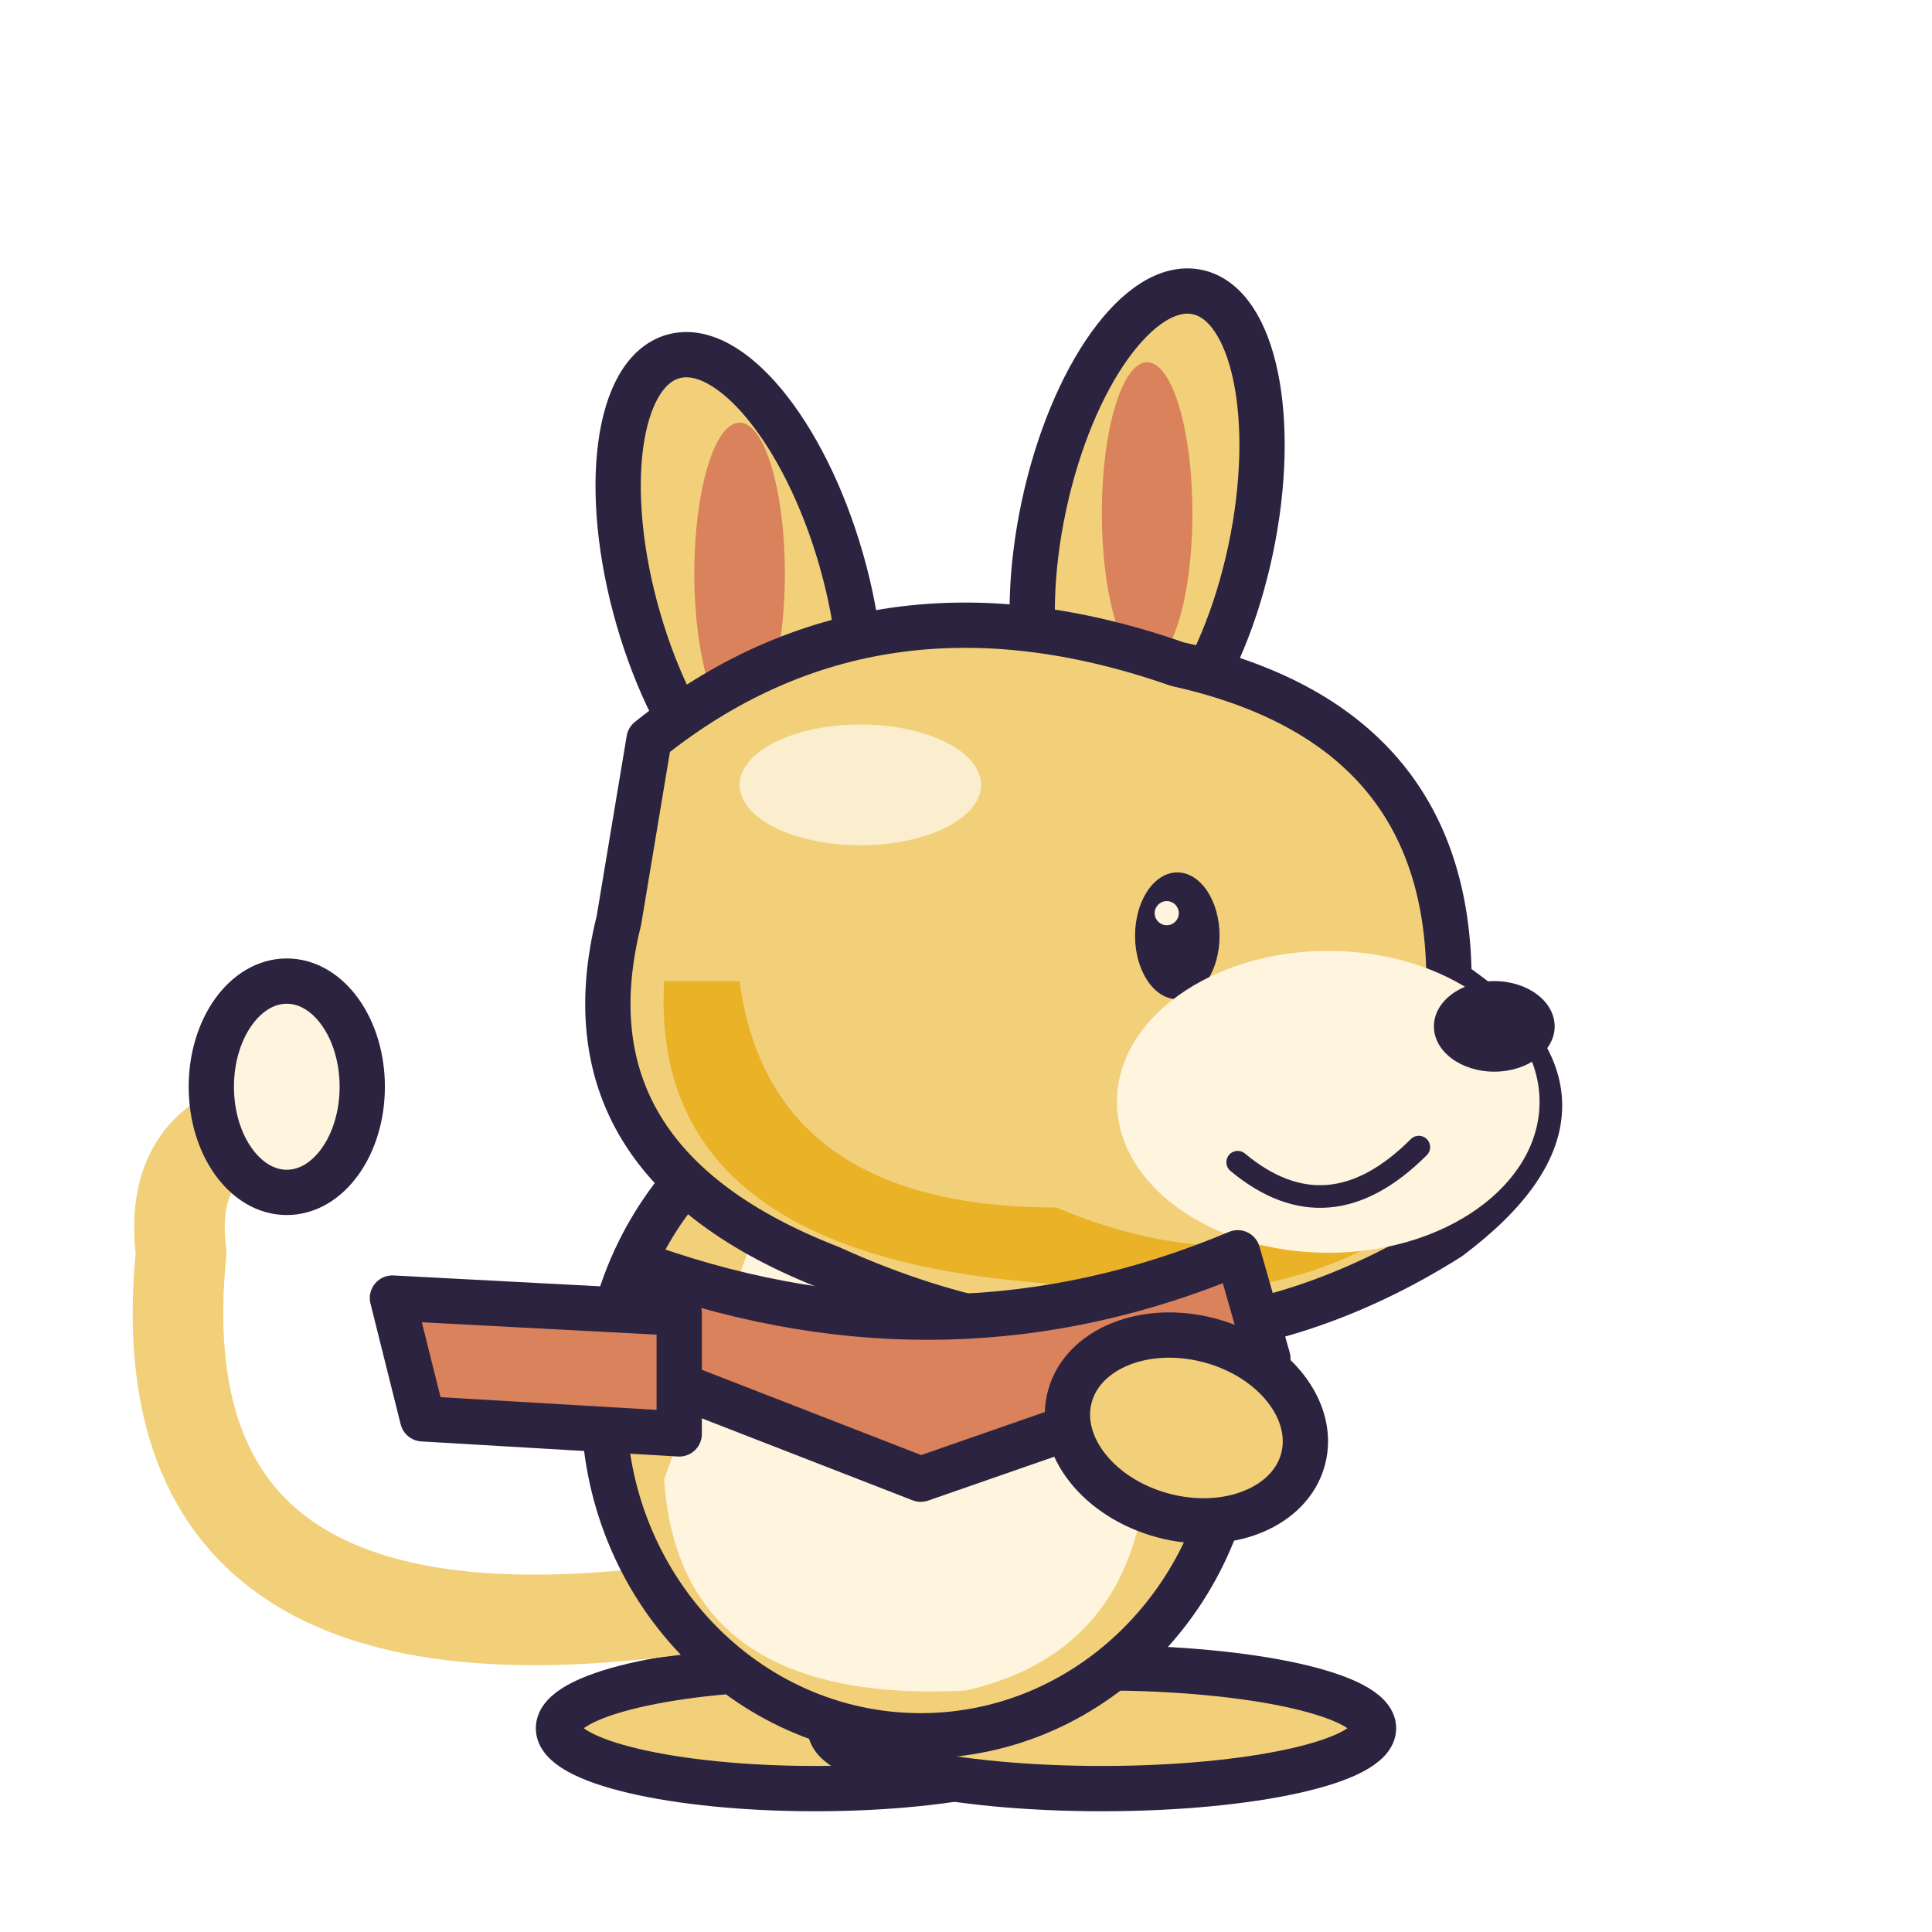
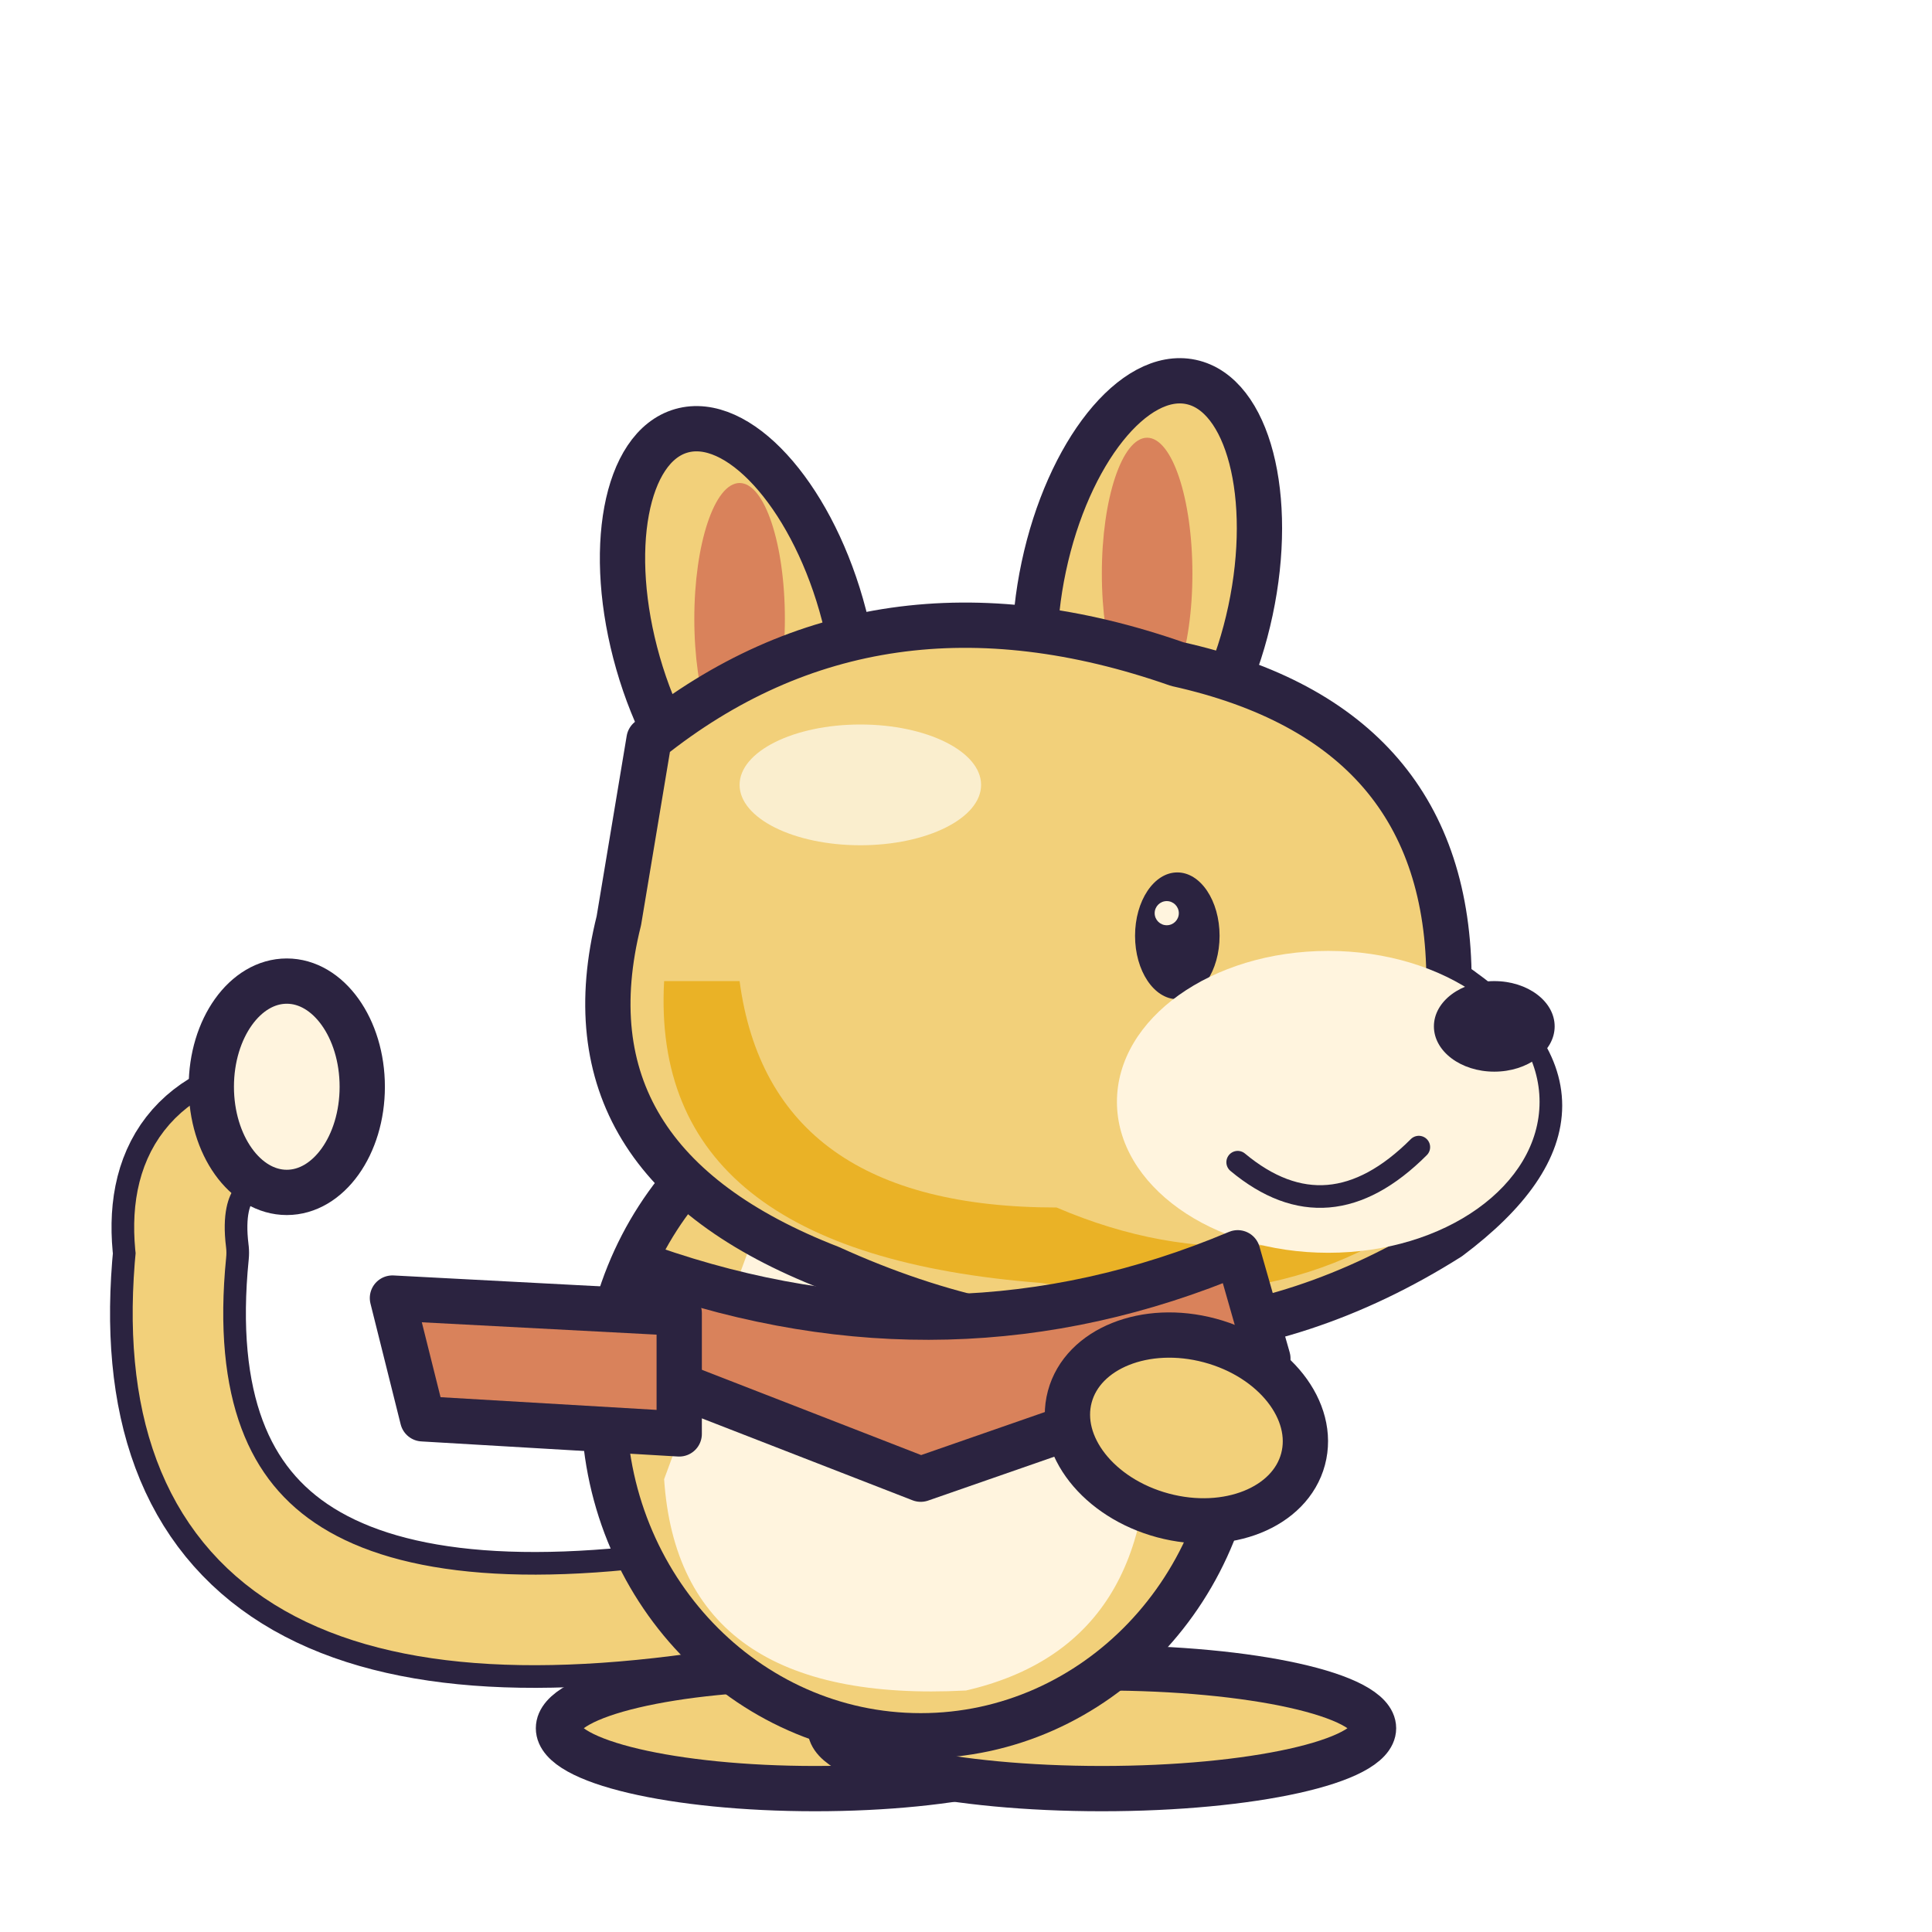
<svg xmlns="http://www.w3.org/2000/svg" version="1.1" viewBox="0 0 128 128" fill="none" stroke="#2B2340" stroke-width="3" stroke-linecap="round" stroke-linejoin="round">
  <g id="feet">
    <ellipse cx="54" cy="114.5" rx="17" ry="4" fill="#F2D07A" />
    <ellipse cx="73" cy="114.5" rx="18" ry="4" fill="#F2D07A" />
  </g>
  <g id="pose" transform="translate(0 0)">
    <g id="tail">
+       <path d="M49 106Q9 113 12 83Q11 75 19 74" fill="none" stroke="#2B2340" stroke-width="9" />
      <path d="M49 106Q9 113 12 83Q11 75 19 74" fill="none" stroke="#F2D07A" stroke-width="6" />
      <ellipse cx="19" cy="72" rx="5" ry="7" fill="#FFF4DE" />
    </g>
    <g id="body">
      <ellipse cx="61" cy="93" rx="21" ry="22" fill="#F2D07A" />
      <path d="M51 79Q70 76 76 93Q77 109 64 112Q45 113 44 98Z" fill="#FFF4DE" stroke="none" />
    </g>
    <g id="head">
-       <ellipse cx="49" cy="39" rx="7" ry="16" fill="#F2D07A" transform="rotate(-16 49 39)" />
-       <ellipse cx="76" cy="35" rx="7" ry="16" fill="#F2D07A" transform="rotate(12 76 35)" />
-       <ellipse cx="49" cy="38" rx="3" ry="10" fill="#D9825B" stroke="none" />
-       <ellipse cx="76" cy="34" rx="3" ry="10" fill="#D9825B" stroke="none" />
+       <ellipse cx="49" cy="42" rx="7" ry="14" fill="#F2D07A" transform="rotate(-16 49 42)" />
+       <ellipse cx="76" cy="39" rx="7" ry="14" fill="#F2D07A" transform="rotate(12 76 39)" />
+       <ellipse cx="49" cy="41" rx="3" ry="9" fill="#D9825B" stroke="none" />
+       <ellipse cx="76" cy="38" rx="3" ry="9" fill="#D9825B" stroke="none" />
      <path d="M43 49Q58 37 78 44Q96 48 96 65Q108 73 96 82Q77 94 55 84Q37 77 41 61Z" fill="#F2D07A" />
      <path d="M44 65Q43 83 69 85Q87 88 97 78Q84 86 70 80Q51 80 49 65Z" fill="#EAB226" stroke="none" />
      <ellipse cx="57" cy="52" rx="8" ry="4" fill="#FAEECE" stroke="none" />
      <ellipse cx="78" cy="62" rx="2.8" ry="4.2" fill="#2B2340" stroke="none" />
      <ellipse cx="77.3" cy="60.5" rx="0.8" ry="0.8" fill="#FFF4DE" stroke="none" />
      <ellipse cx="88" cy="73" rx="14" ry="10" fill="#FFF4DE" stroke="none" />
      <ellipse cx="99" cy="68" rx="4" ry="3" fill="#2B2340" stroke="none" />
      <path d="M82 77Q88 82 94 76" fill="none" stroke="#2B2340" stroke-width="1.5" />
    </g>
    <g id="clothing">
      <path d="M43 84Q63 91 82 83L84 90L61 98L43 91Z" fill="#D9825B" />
      <path d="M45 87L26 86L28 94L45 95Z" fill="#D9825B" />
    </g>
    <g id="headwear" />
    <g id="arm" transform="rotate(15 77 89)">
      <ellipse cx="80" cy="94" rx="8" ry="6" fill="#F2D07A" />
    </g>
  </g>
</svg>
